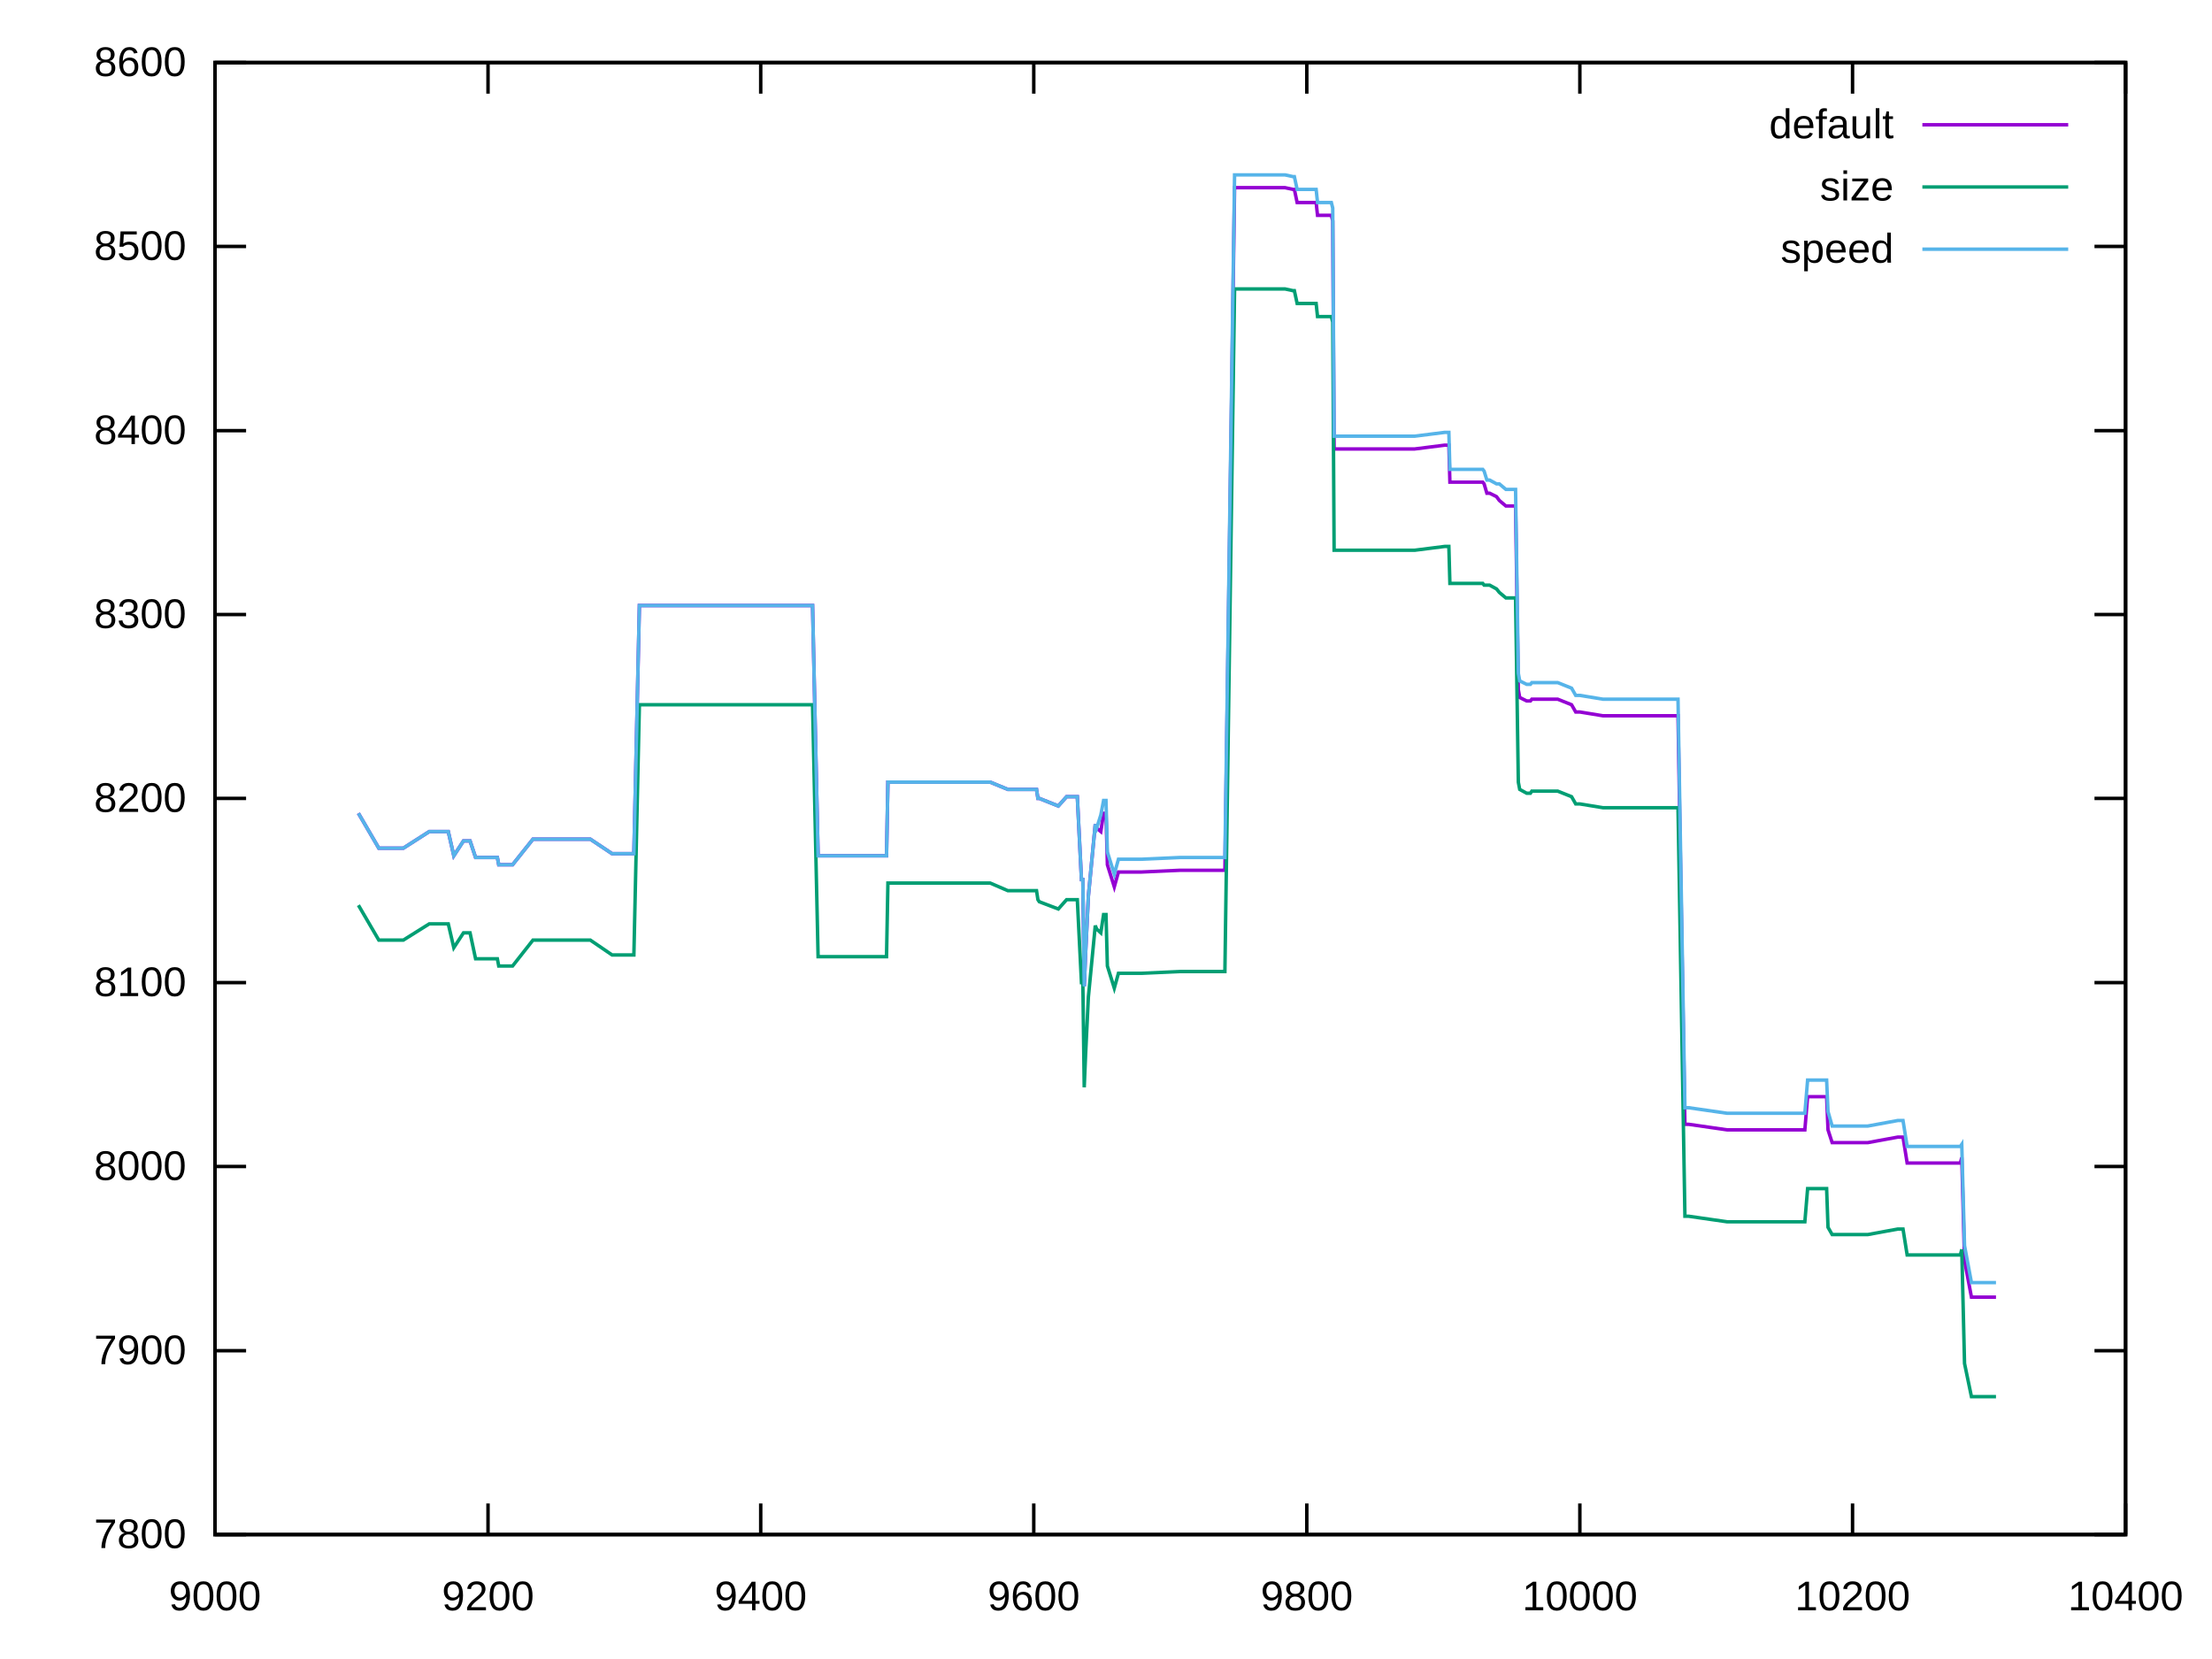
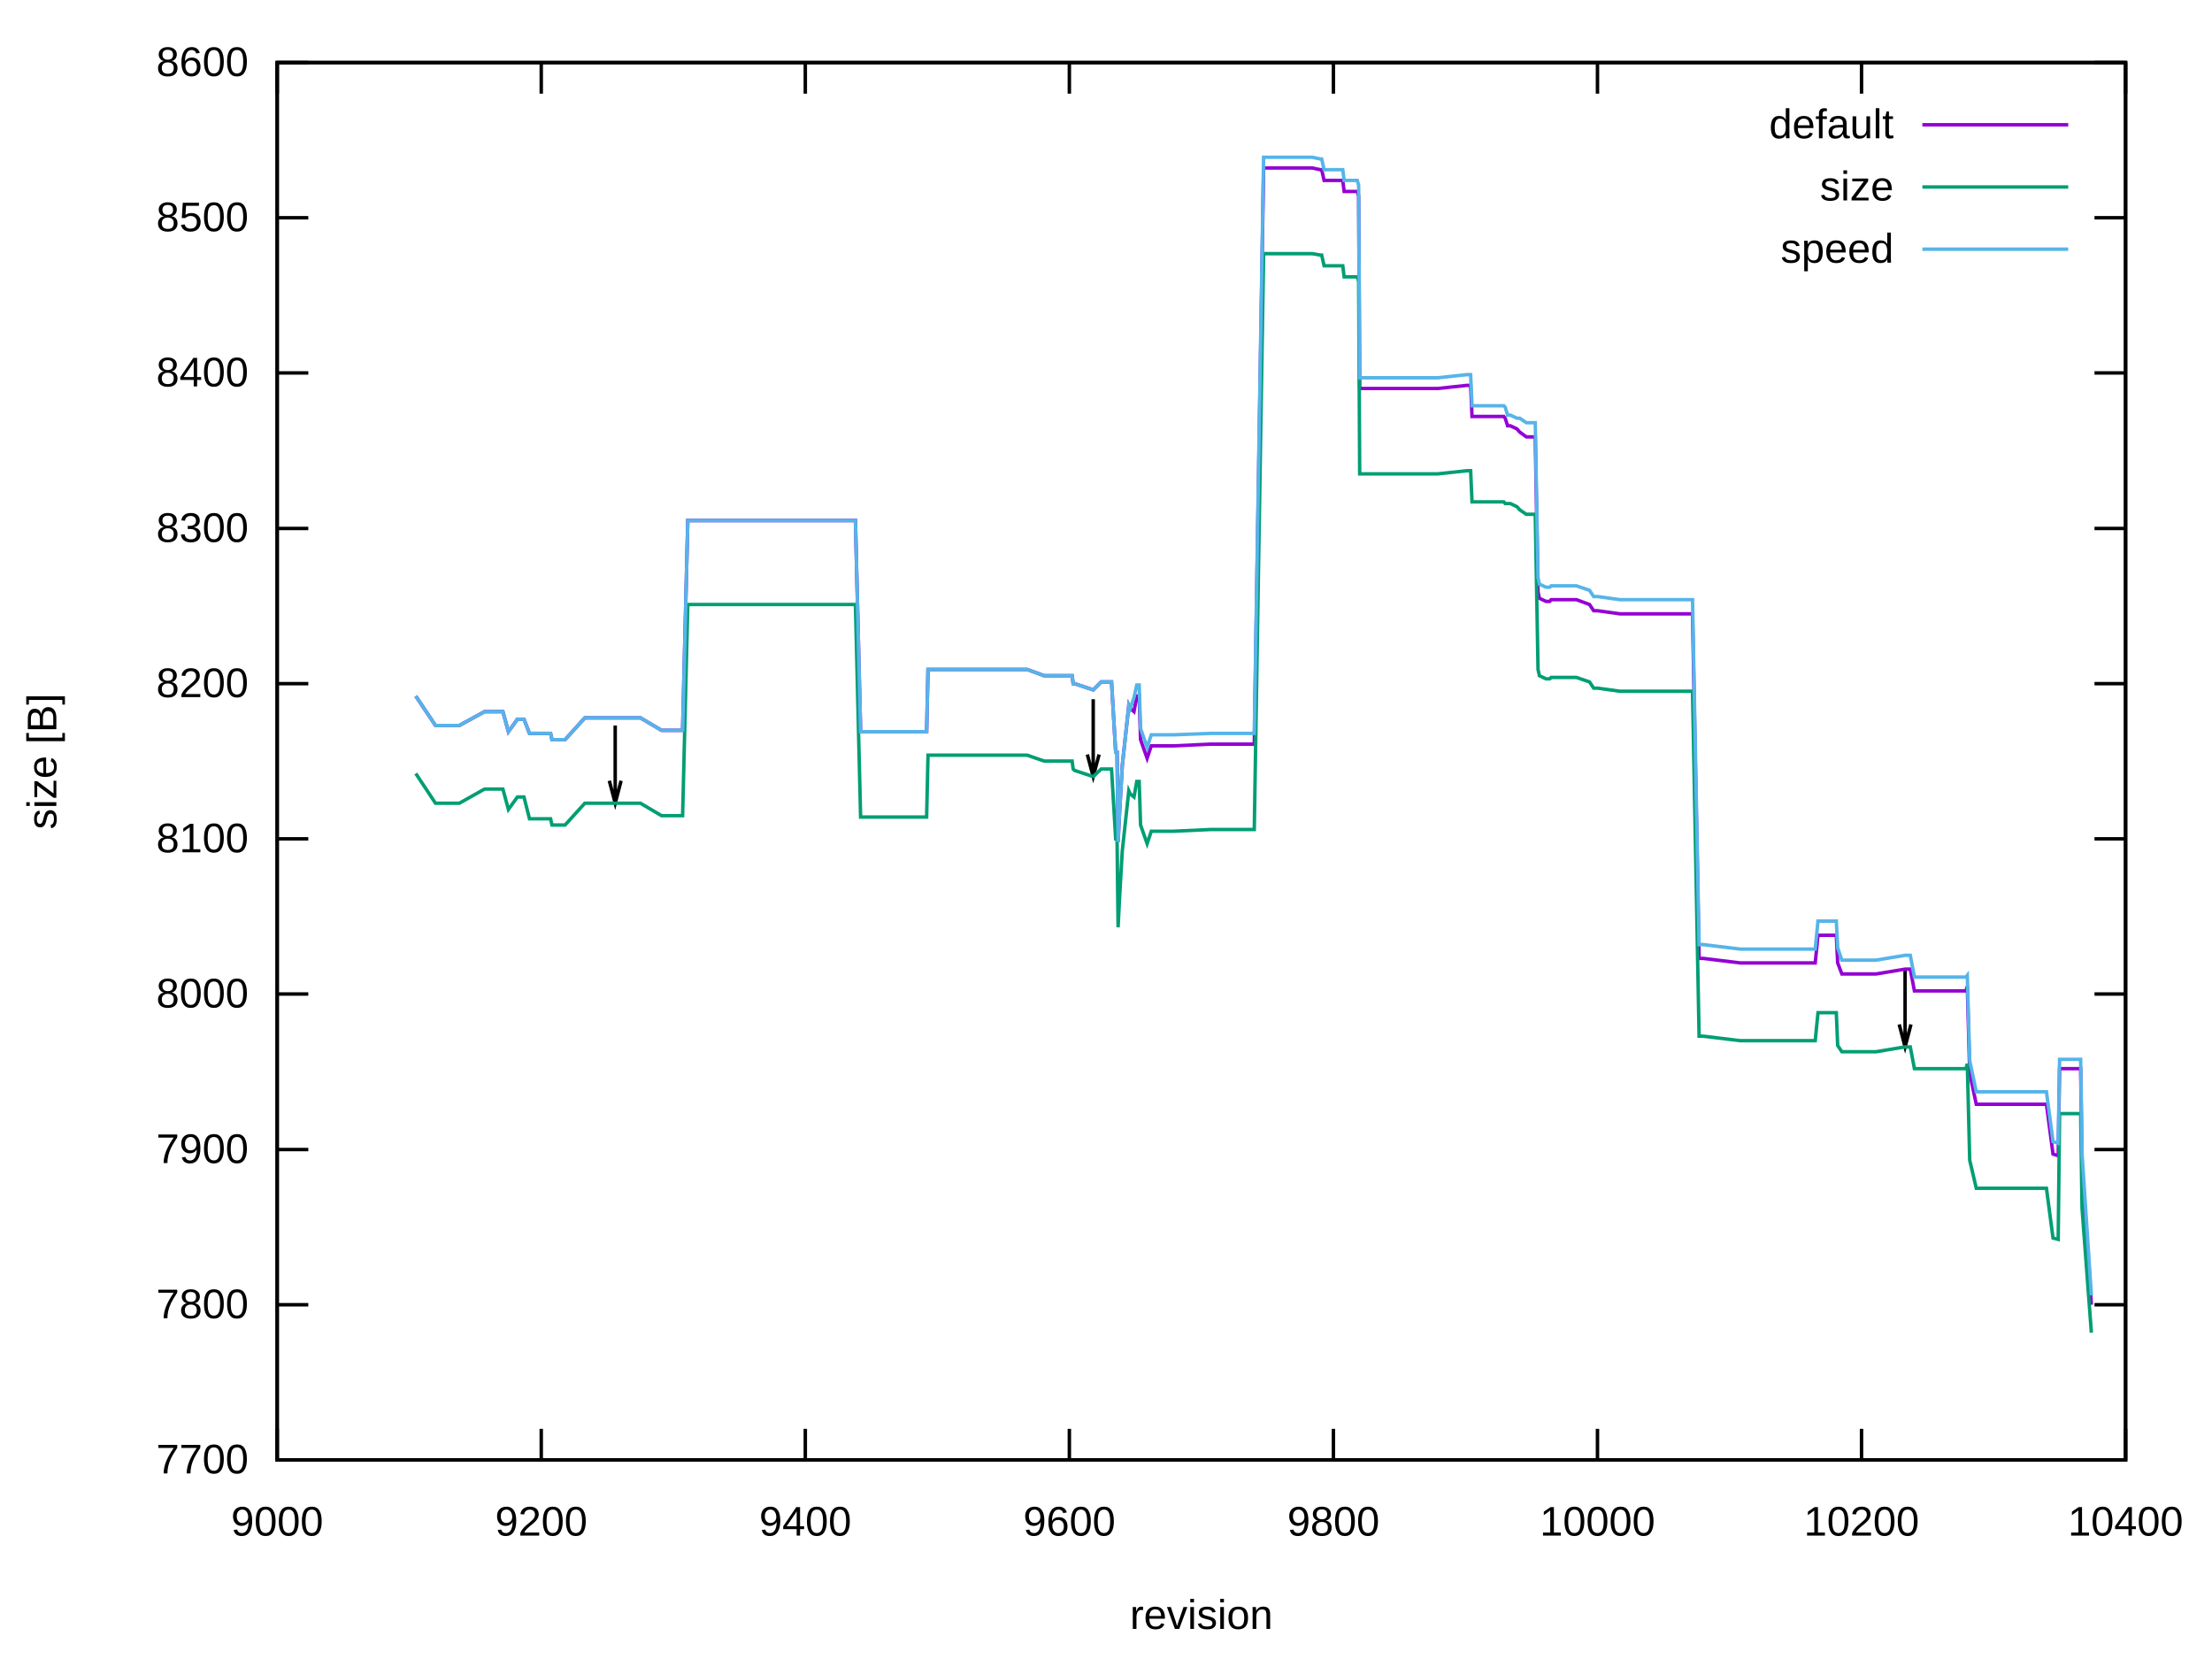
<svg xmlns="http://www.w3.org/2000/svg" xmlns:xlink="http://www.w3.org/1999/xlink" width="640" height="480" viewBox="0 0 640 480">
  <g id="gnuplot_canvas">
    <rect x="0" y="0" width="640" height="480" fill="none" />
    <defs>
      <circle id="gpDot" r="0.5" stroke-width="0.5" />
      <path id="gpPt0" stroke-width="0.222" stroke="currentColor" d="M-1,0 h2 M0,-1 v2" />
      <path id="gpPt1" stroke-width="0.222" stroke="currentColor" d="M-1,-1 L1,1 M1,-1 L-1,1" />
      <path id="gpPt2" stroke-width="0.222" stroke="currentColor" d="M-1,0 L1,0 M0,-1 L0,1 M-1,-1 L1,1 M-1,1 L1,-1" />
      <rect id="gpPt3" stroke-width="0.222" stroke="currentColor" x="-1" y="-1" width="2" height="2" />
      <rect id="gpPt4" stroke-width="0.222" stroke="currentColor" fill="currentColor" x="-1" y="-1" width="2" height="2" />
      <circle id="gpPt5" stroke-width="0.222" stroke="currentColor" cx="0" cy="0" r="1" />
      <use xlink:href="#gpPt5" id="gpPt6" fill="currentColor" stroke="none" />
      <path id="gpPt7" stroke-width="0.222" stroke="currentColor" d="M0,-1.33 L-1.33,0.67 L1.33,0.67 z" />
      <use xlink:href="#gpPt7" id="gpPt8" fill="currentColor" stroke="none" />
      <use xlink:href="#gpPt7" id="gpPt9" stroke="currentColor" transform="rotate(180)" />
      <use xlink:href="#gpPt9" id="gpPt10" fill="currentColor" stroke="none" />
      <use xlink:href="#gpPt3" id="gpPt11" stroke="currentColor" transform="rotate(45)" />
      <use xlink:href="#gpPt11" id="gpPt12" fill="currentColor" stroke="none" />
      <path id="gpPt13" stroke-width="0.222" stroke="currentColor" d="M0,1.330 L1.265,0.411 L0.782,-1.067 L-0.782,-1.076 L-1.265,0.411 z" />
      <use xlink:href="#gpPt13" id="gpPt14" fill="currentColor" stroke="none" />
      <filter id="textbox" filterUnits="objectBoundingBox" x="0" y="0" height="1" width="1">
        <feFlood flood-color="white" flood-opacity="1" result="bgnd" />
        <feComposite in="SourceGraphic" in2="bgnd" operator="atop" />
      </filter>
      <filter id="greybox" filterUnits="objectBoundingBox" x="0" y="0" height="1" width="1">
        <feFlood flood-color="lightgrey" flood-opacity="1" result="grey" />
        <feComposite in="SourceGraphic" in2="grey" operator="atop" />
      </filter>
    </defs>
    <g fill="none" color="white" stroke="currentColor" stroke-width="1.00" stroke-linecap="butt" stroke-linejoin="miter">
</g>
    <g fill="none" color="black" stroke="currentColor" stroke-width="1.00" stroke-linecap="butt" stroke-linejoin="miter">
-       <path stroke="black" d="M62.2,444.0 L71.2,444.0 M615.0,444.0 L606.0,444.0  " />
-       <g transform="translate(53.9,447.9)" stroke="none" fill="black" font-family="Arial" font-size="12.00" text-anchor="end">
+       <path stroke="black" d="M80.2,422.4 L89.2,422.4 M615.0,422.4 L606.0,422.4  " />
+       <g transform="translate(71.9,426.3)" stroke="none" fill="black" font-family="Arial" font-size="12.00" text-anchor="end">
+         <text>
+           <tspan font-family="Arial"> 7700</tspan>
+         </text>
+       </g>
+     </g>
+     <g fill="none" color="black" stroke="currentColor" stroke-width="1.00" stroke-linecap="butt" stroke-linejoin="miter">
+       <path stroke="black" d="M80.2,377.5 L89.2,377.5 M615.0,377.5 L606.0,377.5  " />
+       <g transform="translate(71.9,381.4)" stroke="none" fill="black" font-family="Arial" font-size="12.00" text-anchor="end">
        <text>
          <tspan font-family="Arial"> 7800</tspan>
        </text>
      </g>
    </g>
    <g fill="none" color="black" stroke="currentColor" stroke-width="1.00" stroke-linecap="butt" stroke-linejoin="miter">
-       <path stroke="black" d="M62.2,390.8 L71.2,390.8 M615.0,390.8 L606.0,390.8  " />
-       <g transform="translate(53.9,394.7)" stroke="none" fill="black" font-family="Arial" font-size="12.00" text-anchor="end">
+       <path stroke="black" d="M80.2,332.6 L89.2,332.6 M615.0,332.6 L606.0,332.6  " />
+       <g transform="translate(71.9,336.5)" stroke="none" fill="black" font-family="Arial" font-size="12.00" text-anchor="end">
        <text>
          <tspan font-family="Arial"> 7900</tspan>
        </text>
      </g>
    </g>
    <g fill="none" color="black" stroke="currentColor" stroke-width="1.00" stroke-linecap="butt" stroke-linejoin="miter">
-       <path stroke="black" d="M62.2,337.5 L71.2,337.5 M615.0,337.5 L606.0,337.5  " />
-       <g transform="translate(53.9,341.4)" stroke="none" fill="black" font-family="Arial" font-size="12.00" text-anchor="end">
+       <path stroke="black" d="M80.2,287.6 L89.2,287.6 M615.0,287.6 L606.0,287.6  " />
+       <g transform="translate(71.9,291.5)" stroke="none" fill="black" font-family="Arial" font-size="12.00" text-anchor="end">
        <text>
          <tspan font-family="Arial"> 8000</tspan>
        </text>
      </g>
    </g>
    <g fill="none" color="black" stroke="currentColor" stroke-width="1.00" stroke-linecap="butt" stroke-linejoin="miter">
-       <path stroke="black" d="M62.2,284.3 L71.2,284.3 M615.0,284.3 L606.0,284.3  " />
-       <g transform="translate(53.9,288.2)" stroke="none" fill="black" font-family="Arial" font-size="12.00" text-anchor="end">
+       <path stroke="black" d="M80.2,242.7 L89.2,242.7 M615.0,242.7 L606.0,242.7  " />
+       <g transform="translate(71.9,246.6)" stroke="none" fill="black" font-family="Arial" font-size="12.00" text-anchor="end">
        <text>
          <tspan font-family="Arial"> 8100</tspan>
        </text>
      </g>
    </g>
    <g fill="none" color="black" stroke="currentColor" stroke-width="1.00" stroke-linecap="butt" stroke-linejoin="miter">
-       <path stroke="black" d="M62.2,231.0 L71.2,231.0 M615.0,231.0 L606.0,231.0  " />
-       <g transform="translate(53.9,234.9)" stroke="none" fill="black" font-family="Arial" font-size="12.00" text-anchor="end">
+       <path stroke="black" d="M80.2,197.8 L89.2,197.8 M615.0,197.8 L606.0,197.8  " />
+       <g transform="translate(71.9,201.7)" stroke="none" fill="black" font-family="Arial" font-size="12.00" text-anchor="end">
        <text>
          <tspan font-family="Arial"> 8200</tspan>
        </text>
      </g>
    </g>
    <g fill="none" color="black" stroke="currentColor" stroke-width="1.00" stroke-linecap="butt" stroke-linejoin="miter">
-       <path stroke="black" d="M62.2,177.8 L71.2,177.8 M615.0,177.8 L606.0,177.8  " />
-       <g transform="translate(53.9,181.7)" stroke="none" fill="black" font-family="Arial" font-size="12.00" text-anchor="end">
+       <path stroke="black" d="M80.2,152.9 L89.2,152.9 M615.0,152.9 L606.0,152.9  " />
+       <g transform="translate(71.9,156.8)" stroke="none" fill="black" font-family="Arial" font-size="12.00" text-anchor="end">
        <text>
          <tspan font-family="Arial"> 8300</tspan>
        </text>
      </g>
    </g>
    <g fill="none" color="black" stroke="currentColor" stroke-width="1.00" stroke-linecap="butt" stroke-linejoin="miter">
-       <path stroke="black" d="M62.2,124.6 L71.2,124.6 M615.0,124.6 L606.0,124.6  " />
-       <g transform="translate(53.9,128.5)" stroke="none" fill="black" font-family="Arial" font-size="12.00" text-anchor="end">
+       <path stroke="black" d="M80.2,107.9 L89.2,107.9 M615.0,107.9 L606.0,107.9  " />
+       <g transform="translate(71.9,111.8)" stroke="none" fill="black" font-family="Arial" font-size="12.00" text-anchor="end">
        <text>
          <tspan font-family="Arial"> 8400</tspan>
        </text>
      </g>
    </g>
    <g fill="none" color="black" stroke="currentColor" stroke-width="1.00" stroke-linecap="butt" stroke-linejoin="miter">
-       <path stroke="black" d="M62.2,71.3 L71.2,71.3 M615.0,71.3 L606.0,71.3  " />
-       <g transform="translate(53.9,75.2)" stroke="none" fill="black" font-family="Arial" font-size="12.00" text-anchor="end">
+       <path stroke="black" d="M80.2,63.0 L89.2,63.0 M615.0,63.0 L606.0,63.0  " />
+       <g transform="translate(71.9,66.9)" stroke="none" fill="black" font-family="Arial" font-size="12.00" text-anchor="end">
        <text>
          <tspan font-family="Arial"> 8500</tspan>
        </text>
      </g>
    </g>
    <g fill="none" color="black" stroke="currentColor" stroke-width="1.00" stroke-linecap="butt" stroke-linejoin="miter">
-       <path stroke="black" d="M62.2,18.1 L71.2,18.1 M615.0,18.1 L606.0,18.1  " />
-       <g transform="translate(53.9,22.0)" stroke="none" fill="black" font-family="Arial" font-size="12.00" text-anchor="end">
+       <path stroke="black" d="M80.2,18.1 L89.2,18.1 M615.0,18.1 L606.0,18.1  " />
+       <g transform="translate(71.9,22.0)" stroke="none" fill="black" font-family="Arial" font-size="12.00" text-anchor="end">
        <text>
          <tspan font-family="Arial"> 8600</tspan>
        </text>
      </g>
    </g>
    <g fill="none" color="black" stroke="currentColor" stroke-width="1.00" stroke-linecap="butt" stroke-linejoin="miter">
-       <path stroke="black" d="M62.2,444.0 L62.2,435.0 M62.2,18.1 L62.2,27.1  " />
-       <g transform="translate(62.2,465.9)" stroke="none" fill="black" font-family="Arial" font-size="12.00" text-anchor="middle">
+       <path stroke="black" d="M80.2,422.4 L80.2,413.4 M80.2,18.1 L80.2,27.1  " />
+       <g transform="translate(80.2,444.3)" stroke="none" fill="black" font-family="Arial" font-size="12.00" text-anchor="middle">
        <text>
          <tspan font-family="Arial"> 9000</tspan>
        </text>
      </g>
    </g>
    <g fill="none" color="black" stroke="currentColor" stroke-width="1.00" stroke-linecap="butt" stroke-linejoin="miter">
-       <path stroke="black" d="M141.2,444.0 L141.2,435.0 M141.2,18.1 L141.2,27.1  " />
-       <g transform="translate(141.2,465.9)" stroke="none" fill="black" font-family="Arial" font-size="12.00" text-anchor="middle">
+       <path stroke="black" d="M156.6,422.4 L156.6,413.4 M156.6,18.1 L156.6,27.1  " />
+       <g transform="translate(156.6,444.3)" stroke="none" fill="black" font-family="Arial" font-size="12.00" text-anchor="middle">
        <text>
          <tspan font-family="Arial"> 9200</tspan>
        </text>
      </g>
    </g>
    <g fill="none" color="black" stroke="currentColor" stroke-width="1.00" stroke-linecap="butt" stroke-linejoin="miter">
-       <path stroke="black" d="M220.1,444.0 L220.1,435.0 M220.1,18.1 L220.1,27.1  " />
-       <g transform="translate(220.1,465.9)" stroke="none" fill="black" font-family="Arial" font-size="12.00" text-anchor="middle">
+       <path stroke="black" d="M233.0,422.4 L233.0,413.4 M233.0,18.1 L233.0,27.1  " />
+       <g transform="translate(233.0,444.3)" stroke="none" fill="black" font-family="Arial" font-size="12.00" text-anchor="middle">
        <text>
          <tspan font-family="Arial"> 9400</tspan>
        </text>
      </g>
    </g>
    <g fill="none" color="black" stroke="currentColor" stroke-width="1.00" stroke-linecap="butt" stroke-linejoin="miter">
-       <path stroke="black" d="M299.1,444.0 L299.1,435.0 M299.1,18.1 L299.1,27.1  " />
-       <g transform="translate(299.1,465.9)" stroke="none" fill="black" font-family="Arial" font-size="12.00" text-anchor="middle">
+       <path stroke="black" d="M309.4,422.4 L309.4,413.4 M309.4,18.1 L309.4,27.1  " />
+       <g transform="translate(309.4,444.3)" stroke="none" fill="black" font-family="Arial" font-size="12.00" text-anchor="middle">
        <text>
          <tspan font-family="Arial"> 9600</tspan>
        </text>
      </g>
    </g>
    <g fill="none" color="black" stroke="currentColor" stroke-width="1.00" stroke-linecap="butt" stroke-linejoin="miter">
-       <path stroke="black" d="M378.1,444.0 L378.1,435.0 M378.1,18.1 L378.1,27.1  " />
-       <g transform="translate(378.1,465.9)" stroke="none" fill="black" font-family="Arial" font-size="12.00" text-anchor="middle">
+       <path stroke="black" d="M385.8,422.4 L385.8,413.4 M385.8,18.1 L385.8,27.1  " />
+       <g transform="translate(385.8,444.3)" stroke="none" fill="black" font-family="Arial" font-size="12.00" text-anchor="middle">
        <text>
          <tspan font-family="Arial"> 9800</tspan>
        </text>
      </g>
    </g>
    <g fill="none" color="black" stroke="currentColor" stroke-width="1.00" stroke-linecap="butt" stroke-linejoin="miter">
-       <path stroke="black" d="M457.1,444.0 L457.1,435.0 M457.1,18.1 L457.1,27.1  " />
-       <g transform="translate(457.1,465.9)" stroke="none" fill="black" font-family="Arial" font-size="12.00" text-anchor="middle">
+       <path stroke="black" d="M462.2,422.4 L462.2,413.4 M462.2,18.1 L462.2,27.1  " />
+       <g transform="translate(462.2,444.3)" stroke="none" fill="black" font-family="Arial" font-size="12.00" text-anchor="middle">
        <text>
          <tspan font-family="Arial"> 10000</tspan>
        </text>
      </g>
    </g>
    <g fill="none" color="black" stroke="currentColor" stroke-width="1.00" stroke-linecap="butt" stroke-linejoin="miter">
-       <path stroke="black" d="M536.0,444.0 L536.0,435.0 M536.0,18.1 L536.0,27.1  " />
-       <g transform="translate(536.0,465.9)" stroke="none" fill="black" font-family="Arial" font-size="12.00" text-anchor="middle">
+       <path stroke="black" d="M538.6,422.4 L538.6,413.4 M538.6,18.1 L538.6,27.1  " />
+       <g transform="translate(538.6,444.3)" stroke="none" fill="black" font-family="Arial" font-size="12.00" text-anchor="middle">
        <text>
          <tspan font-family="Arial"> 10200</tspan>
        </text>
      </g>
    </g>
    <g fill="none" color="black" stroke="currentColor" stroke-width="1.00" stroke-linecap="butt" stroke-linejoin="miter">
-       <path stroke="black" d="M615.0,444.0 L615.0,435.0 M615.0,18.1 L615.0,27.1  " />
-       <g transform="translate(615.0,465.9)" stroke="none" fill="black" font-family="Arial" font-size="12.00" text-anchor="middle">
+       <path stroke="black" d="M615.0,422.4 L615.0,413.4 M615.0,18.1 L615.0,27.1  " />
+       <g transform="translate(615.0,444.3)" stroke="none" fill="black" font-family="Arial" font-size="12.00" text-anchor="middle">
        <text>
          <tspan font-family="Arial"> 10400</tspan>
        </text>
      </g>
    </g>
    <g fill="none" color="black" stroke="currentColor" stroke-width="1.00" stroke-linecap="butt" stroke-linejoin="miter">
</g>
    <g fill="none" color="black" stroke="currentColor" stroke-width="1.00" stroke-linecap="butt" stroke-linejoin="miter">
-       <path stroke="black" d="M62.2,18.1 L62.2,444.0 L615.0,444.0 L615.0,18.1 L62.2,18.1 Z  " />
+       <path stroke="black" d="M80.2,18.1 L80.2,422.4 L615.0,422.4 L615.0,18.1 L80.2,18.1 Z  " />
+       <path stroke="black" d="M176.3,225.9 L178.0,232.4 L179.7,225.9 M178.0,209.9 L178.0,232.4 M314.6,218.3 L316.3,224.7 L318.0,218.3   M316.3,202.3 L316.3,224.7 M549.5,296.4 L551.2,302.9 L552.9,296.4 M551.2,280.4 L551.2,302.9  " />
+     </g>
+     <g fill="none" color="black" stroke="currentColor" stroke-width="1.00" stroke-linecap="butt" stroke-linejoin="miter">
+       <g transform="translate(16.3,220.3) rotate(270)" stroke="none" fill="black" font-family="Arial" font-size="12.00" text-anchor="middle">
+         <text>
+           <tspan font-family="Arial">size [B]</tspan>
+         </text>
+       </g>
+     </g>
+     <g fill="none" color="black" stroke="currentColor" stroke-width="1.00" stroke-linecap="butt" stroke-linejoin="miter">
+       <g transform="translate(347.6,471.3)" stroke="none" fill="black" font-family="Arial" font-size="12.00" text-anchor="middle">
+         <text>
+           <tspan font-family="Arial">revision</tspan>
+         </text>
+       </g>
    </g>
    <g fill="none" color="black" stroke="currentColor" stroke-width="1.00" stroke-linecap="butt" stroke-linejoin="miter">
</g>
    <g id="gnuplot_plot_1">
      <g fill="none" color="black" stroke="currentColor" stroke-width="1.00" stroke-linecap="butt" stroke-linejoin="miter">
        <g transform="translate(547.9,40.0)" stroke="none" fill="black" font-family="Arial" font-size="12.00" text-anchor="end">
          <text>
            <tspan font-family="Arial">default</tspan>
          </text>
        </g>
      </g>
      <g fill="none" color="black" stroke="currentColor" stroke-width="1.00" stroke-linecap="butt" stroke-linejoin="miter">
-         <path stroke="rgb(148,   0, 211)" d="M556.2,36.1 L598.4,36.1 M103.7,235.3 L109.6,245.4 L111.2,245.4 L112.3,245.4 L116.7,245.4 L124.2,240.6   L129.7,240.6 L131.3,247.6 L134.1,243.3 L136.0,243.3 L137.6,248.1 L138.4,248.1 L143.9,248.1 L144.3,250.2   L148.3,250.2 L154.2,242.8 L163.3,242.8 L170.8,242.8 L177.1,247.0 L183.4,247.0 L185.0,175.2 L188.2,175.2   L202.0,175.2 L210.7,175.2 L229.6,175.2 L235.1,175.2 L236.7,247.6 L237.9,247.6 L240.7,247.6 L244.2,247.6   L250.9,247.6 L254.5,247.6 L256.5,247.6 L256.9,226.3 L258.8,226.3 L267.9,226.3 L275.4,226.3 L279.4,226.3   L286.5,226.3 L291.6,228.4 L294.8,228.4 L297.5,228.4 L299.5,228.4 L299.9,228.4 L300.3,231.0 L300.7,231.0   L306.2,233.2 L308.6,230.5 L311.7,230.5 L312.9,254.5 L313.3,254.5 L313.7,285.4 L314.1,275.8 L314.9,259.3   L316.9,238.5 L317.3,239.6 L318.5,240.6 L319.3,235.3 L320.0,235.3 L320.4,250.2 L322.4,256.6 L323.6,252.3   L324.4,252.3 L324.8,252.3 L325.2,252.3 L330.3,252.3 L341.4,251.8 L350.4,251.8 L354.4,251.8 L357.2,54.3   L358.7,54.3 L362.7,54.3 L363.9,54.3 L364.3,54.3 L364.7,54.3 L365.1,54.3 L367.4,54.3 L371.8,54.3   L374.1,54.8 L374.5,54.8 L375.3,58.6 L376.9,58.6 L379.3,58.6 L380.8,58.6 L381.2,62.3 L384.0,62.3   L385.2,62.3 L385.6,63.9 L386.0,129.9 L389.9,129.9 L390.7,129.9 L392.3,129.9 L409.3,129.9 L418.0,128.8   L419.2,128.8 L419.5,139.5 L425.1,139.5 L427.8,139.5 L428.6,139.5 L429.0,139.5 L429.4,140.0 L430.2,142.7   L431.0,142.7 L433.0,143.7 L433.8,144.8 L435.7,146.4 L436.9,146.4 L438.5,146.4 L439.3,199.6 L439.7,201.8   L441.7,202.8 L442.1,202.8 L442.8,202.8 L443.2,202.3 L444.8,202.3 L447.6,202.3 L450.7,202.3 L454.7,203.9   L455.9,206.0 L457.1,206.0 L463.8,207.1 L476.0,207.1 L480.0,207.1 L484.3,207.1 L485.5,207.1 L487.5,325.3   L488.6,325.3 L499.7,326.9 L506.0,326.9 L515.1,326.9 L521.4,326.9 L522.2,326.9 L523.0,317.3 L525.8,317.3   L528.5,317.3 L528.9,326.9 L530.1,330.6 L532.9,330.6 L539.6,330.6 L540.4,330.6 L549.1,329.0 L550.6,329.0   L551.8,336.5 L563.7,336.5 L567.2,336.5 L567.6,334.9 L568.4,364.7 L570.4,375.3 L575.5,375.3 L577.5,375.3    " />
+         <path stroke="rgb(148,   0, 211)" d="M556.2,36.1 L598.4,36.1 M120.3,201.4 L126.0,209.9 L127.6,209.9 L128.7,209.9 L132.9,209.9 L140.2,205.9   L145.5,205.9 L147.1,211.7 L149.7,208.1 L151.6,208.1 L153.2,212.2 L153.9,212.2 L159.3,212.2 L159.7,214.0   L163.5,214.0 L169.2,207.7 L178.0,207.7 L185.3,207.7 L191.4,211.3 L197.5,211.3 L199.0,150.6 L202.1,150.6   L215.4,150.6 L223.8,150.6 L242.2,150.6 L247.5,150.6 L249.0,211.7 L250.2,211.7 L252.9,211.7 L256.3,211.7   L262.8,211.7 L266.2,211.7 L268.1,211.7 L268.5,193.7 L270.4,193.7 L279.2,193.7 L286.5,193.7 L290.3,193.7   L297.2,193.7 L302.1,195.5 L305.2,195.5 L307.9,195.5 L309.8,195.5 L310.2,195.5 L310.5,197.8 L310.9,197.8   L316.3,199.6 L318.6,197.3 L321.6,197.3 L322.8,217.6 L323.2,217.6 L323.5,243.6 L323.9,235.5 L324.7,221.6   L326.6,204.1 L327.0,205.0 L328.1,205.9 L328.9,201.4 L329.6,201.4 L330.0,214.0 L331.9,219.4 L333.1,215.8   L333.8,215.8 L334.2,215.8 L334.6,215.8 L339.6,215.8 L350.3,215.3 L359.1,215.3 L362.9,215.3 L365.6,48.6   L367.1,48.6 L370.9,48.6 L372.0,48.6 L372.4,48.6 L372.8,48.6 L373.2,48.6 L375.5,48.6 L379.7,48.6   L382.0,49.1 L382.4,49.1 L383.1,52.2 L384.7,52.2 L386.9,52.2 L388.5,52.2 L388.9,55.4 L391.5,55.4   L392.7,55.4 L393.1,56.7 L393.4,112.4 L397.3,112.4 L398.0,112.4 L399.6,112.4 L416.0,112.4 L424.4,111.5   L425.5,111.5 L425.9,120.5 L431.3,120.5 L433.9,120.5 L434.7,120.5 L435.1,120.5 L435.5,121.0 L436.2,123.2   L437.0,123.2 L438.9,124.1 L439.7,125.0 L441.6,126.4 L442.7,126.4 L444.2,126.4 L445.0,171.3 L445.4,173.1   L447.3,174.0 L447.7,174.0 L448.4,174.0 L448.8,173.5 L450.4,173.5 L453.0,173.5 L456.1,173.5 L459.9,174.9   L461.1,176.7 L462.2,176.7 L468.7,177.6 L480.5,177.6 L484.4,177.6 L488.6,177.6 L489.7,177.6 L491.6,277.3   L492.8,277.3 L503.5,278.6 L509.6,278.6 L518.4,278.6 L524.5,278.6 L525.2,278.6 L526.0,270.6 L528.7,270.6   L531.3,270.6 L531.7,278.6 L532.9,281.8 L535.5,281.8 L542.0,281.8 L542.8,281.8 L551.2,280.4 L552.7,280.4   L553.9,286.7 L565.3,286.7 L568.8,286.7 L569.2,285.4 L569.9,310.5 L571.8,319.5 L576.8,319.5 L578.7,319.5   L580.6,319.5 L582.1,319.5 L592.1,319.5 L594.0,333.9 L595.5,334.4 L595.9,309.2 L602.0,309.2 L602.4,336.6   L605.1,377.5  " />
      </g>
    </g>
    <g id="gnuplot_plot_2">
      <g fill="none" color="black" stroke="currentColor" stroke-width="1.00" stroke-linecap="butt" stroke-linejoin="miter">
        <g transform="translate(547.9,58.0)" stroke="none" fill="black" font-family="Arial" font-size="12.00" text-anchor="end">
          <text>
            <tspan font-family="Arial">size</tspan>
          </text>
        </g>
      </g>
      <g fill="none" color="black" stroke="currentColor" stroke-width="1.00" stroke-linecap="butt" stroke-linejoin="miter">
-         <path stroke="rgb(  0, 158, 115)" d="M556.2,54.1 L598.4,54.1 M103.7,261.9 L109.6,272.0 L111.2,272.0 L112.3,272.0 L116.7,272.0 L124.2,267.3   L129.7,267.3 L131.3,274.2 L134.1,269.9 L136.0,269.9 L137.6,277.4 L138.4,277.4 L143.9,277.4 L144.3,279.5   L148.3,279.5 L154.2,272.0 L163.3,272.0 L170.8,272.0 L177.1,276.3 L183.4,276.3 L185.0,203.9 L188.2,203.9   L202.0,203.9 L210.7,203.9 L229.6,203.9 L235.1,203.9 L236.7,276.8 L237.9,276.8 L240.7,276.8 L244.2,276.8   L250.9,276.8 L254.5,276.8 L256.5,276.8 L256.9,255.5 L258.8,255.5 L267.9,255.5 L275.4,255.5 L279.4,255.5   L286.5,255.5 L291.6,257.7 L294.8,257.7 L297.5,257.7 L299.5,257.7 L299.9,257.7 L300.3,260.3 L300.7,260.9   L306.2,263.0 L308.6,260.3 L311.7,260.3 L312.9,284.3 L313.3,284.3 L313.7,314.6 L314.1,305.1 L314.9,288.5   L316.9,267.8 L317.3,268.8 L318.5,269.9 L319.3,264.6 L320.0,264.6 L320.4,279.5 L322.4,285.9 L323.6,281.6   L324.4,281.6 L324.8,281.6 L325.2,281.6 L330.3,281.6 L341.4,281.1 L350.4,281.1 L354.4,281.1 L357.2,83.6   L358.7,83.6 L362.7,83.6 L363.9,83.6 L364.3,83.6 L364.7,83.6 L365.1,83.6 L367.4,83.6 L371.8,83.6   L374.1,84.1 L374.5,84.1 L375.3,87.8 L376.9,87.8 L379.3,87.8 L380.8,87.8 L381.2,91.6 L384.0,91.6   L385.2,91.6 L385.6,93.2 L386.0,159.2 L389.9,159.2 L390.7,159.2 L392.3,159.2 L409.3,159.2 L418.0,158.1   L419.2,158.1 L419.5,168.8 L425.1,168.8 L427.8,168.8 L428.6,168.8 L429.0,168.8 L429.4,169.3 L430.2,169.3   L431.0,169.3 L433.0,170.4 L433.8,171.4 L435.7,173.0 L436.9,173.0 L438.5,173.0 L439.3,226.3 L439.7,228.4   L441.7,229.5 L442.1,229.5 L442.8,229.5 L443.2,228.9 L444.8,228.9 L447.6,228.9 L450.7,228.9 L454.7,230.5   L455.9,232.6 L457.1,232.6 L463.8,233.7 L476.0,233.7 L480.0,233.7 L484.3,233.7 L485.5,233.7 L487.5,351.9   L488.6,351.9 L499.7,353.5 L506.0,353.5 L515.1,353.5 L521.4,353.5 L522.2,353.5 L523.0,343.9 L525.8,343.9   L528.5,343.9 L528.9,355.1 L530.1,357.2 L532.9,357.2 L539.6,357.2 L540.4,357.2 L549.1,355.6 L550.6,355.6   L551.8,363.1 L563.7,363.1 L567.2,363.1 L567.6,361.5 L568.4,394.5 L570.4,404.1 L575.5,404.1 L577.5,404.1    " />
+         <path stroke="rgb(  0, 158, 115)" d="M556.2,54.1 L598.4,54.1 M120.3,223.8 L126.0,232.4 L127.6,232.4 L128.7,232.4 L132.9,232.4 L140.2,228.3   L145.5,228.3 L147.1,234.2 L149.7,230.6 L151.6,230.6 L153.2,236.9 L153.9,236.9 L159.3,236.9 L159.7,238.7   L163.5,238.7 L169.2,232.4 L178.0,232.4 L185.3,232.4 L191.4,236.0 L197.5,236.0 L199.0,174.9 L202.1,174.9   L215.4,174.9 L223.8,174.9 L242.2,174.9 L247.5,174.9 L249.0,236.4 L250.2,236.4 L252.9,236.4 L256.3,236.4   L262.8,236.4 L266.2,236.4 L268.1,236.4 L268.5,218.5 L270.4,218.5 L279.2,218.5 L286.5,218.5 L290.3,218.5   L297.2,218.5 L302.1,220.2 L305.2,220.2 L307.9,220.2 L309.8,220.2 L310.2,220.2 L310.5,222.5 L310.9,222.9   L316.3,224.7 L318.6,222.5 L321.6,222.5 L322.8,242.7 L323.2,242.7 L323.5,268.3 L323.9,260.2 L324.7,246.3   L326.6,228.8 L327.0,229.7 L328.1,230.6 L328.9,226.1 L329.6,226.1 L330.0,238.7 L331.9,244.1 L333.1,240.5   L333.8,240.5 L334.2,240.5 L334.6,240.5 L339.6,240.5 L350.3,240.0 L359.1,240.0 L362.9,240.0 L365.6,73.4   L367.1,73.4 L370.9,73.4 L372.0,73.4 L372.4,73.4 L372.8,73.4 L373.2,73.4 L375.5,73.4 L379.7,73.4   L382.0,73.8 L382.4,73.8 L383.1,76.9 L384.7,76.9 L386.9,76.9 L388.5,76.9 L388.9,80.1 L391.5,80.1   L392.7,80.1 L393.1,81.4 L393.4,137.1 L397.3,137.1 L398.0,137.1 L399.6,137.1 L416.0,137.1 L424.4,136.2   L425.5,136.2 L425.9,145.2 L431.3,145.2 L433.9,145.2 L434.7,145.2 L435.1,145.2 L435.5,145.7 L436.2,145.7   L437.0,145.7 L438.9,146.6 L439.7,147.5 L441.6,148.8 L442.7,148.8 L444.2,148.8 L445.0,193.7 L445.4,195.5   L447.3,196.4 L447.7,196.4 L448.4,196.4 L448.8,196.0 L450.4,196.0 L453.0,196.0 L456.1,196.0 L459.9,197.3   L461.1,199.1 L462.2,199.1 L468.7,200.0 L480.5,200.0 L484.4,200.0 L488.6,200.0 L489.7,200.0 L491.6,299.8   L492.8,299.8 L503.5,301.1 L509.6,301.1 L518.4,301.1 L524.5,301.1 L525.2,301.1 L526.0,293.0 L528.7,293.0   L531.3,293.0 L531.7,302.5 L532.9,304.3 L535.5,304.3 L542.0,304.3 L542.8,304.3 L551.2,302.9 L552.7,302.9   L553.9,309.2 L565.3,309.2 L568.8,309.2 L569.2,307.8 L569.9,335.7 L571.8,343.8 L576.8,343.8 L578.7,343.8   L580.6,343.8 L582.1,343.8 L592.1,343.8 L594.0,358.2 L595.5,358.6 L595.9,322.2 L602.0,322.2 L602.4,349.6   L605.1,385.6  " />
      </g>
    </g>
    <g id="gnuplot_plot_3">
      <g fill="none" color="black" stroke="currentColor" stroke-width="1.00" stroke-linecap="butt" stroke-linejoin="miter">
        <g transform="translate(547.9,76.0)" stroke="none" fill="black" font-family="Arial" font-size="12.00" text-anchor="end">
          <text>
            <tspan font-family="Arial">speed</tspan>
          </text>
        </g>
      </g>
      <g fill="none" color="black" stroke="currentColor" stroke-width="1.00" stroke-linecap="butt" stroke-linejoin="miter">
-         <path stroke="rgb( 86, 180, 233)" d="M556.2,72.1 L598.4,72.1 M103.7,235.3 L109.6,245.4 L111.2,245.4 L112.3,245.4 L116.7,245.4 L124.2,240.6   L129.7,240.6 L131.3,247.6 L134.1,243.3 L136.0,243.3 L137.6,248.1 L138.4,248.1 L143.9,248.1 L144.3,250.2   L148.3,250.2 L154.2,242.8 L163.3,242.8 L170.8,242.8 L177.1,247.0 L183.4,247.0 L185.0,175.2 L188.2,175.2   L202.0,175.2 L210.7,175.2 L229.6,175.2 L235.1,175.2 L236.7,247.6 L237.9,247.6 L240.7,247.6 L244.2,247.6   L250.9,247.6 L254.5,247.6 L256.5,247.6 L256.9,226.3 L258.8,226.3 L267.9,226.3 L275.4,226.3 L279.4,226.3   L286.5,226.3 L291.6,228.4 L294.8,228.4 L297.5,228.4 L299.5,228.4 L299.9,228.4 L300.3,231.0 L300.7,231.0   L306.2,233.2 L308.6,230.5 L311.7,230.5 L312.9,254.5 L313.3,254.5 L313.7,285.4 L314.1,275.8 L314.9,259.3   L316.9,238.5 L317.3,239.6 L318.5,235.8 L319.3,231.6 L320.0,231.6 L320.4,246.5 L322.4,252.9 L323.6,248.6   L324.4,248.6 L324.8,248.6 L325.2,248.6 L330.3,248.6 L341.4,248.1 L350.4,248.1 L354.4,248.1 L357.2,50.6   L358.7,50.6 L362.7,50.6 L363.9,50.6 L364.3,50.6 L364.7,50.6 L365.1,50.6 L367.4,50.6 L371.8,50.6   L374.1,51.1 L374.5,51.1 L375.3,54.8 L376.9,54.8 L379.3,54.8 L380.8,54.8 L381.2,58.6 L384.0,58.6   L385.2,58.6 L385.6,60.2 L386.0,126.2 L389.9,126.2 L390.7,126.2 L392.3,126.2 L409.3,126.2 L418.0,125.1   L419.2,125.1 L419.5,135.8 L425.1,135.8 L427.8,135.8 L428.6,135.8 L429.0,135.8 L429.4,136.3 L430.2,138.9   L431.0,138.9 L433.0,140.0 L433.8,140.0 L435.7,141.6 L436.9,141.6 L438.5,141.6 L439.3,194.8 L439.7,197.0   L441.7,198.0 L442.1,198.0 L442.8,198.0 L443.2,197.5 L444.8,197.5 L447.6,197.5 L450.7,197.5 L454.7,199.1   L455.9,201.2 L457.1,201.2 L463.8,202.3 L476.0,202.3 L480.0,202.3 L484.3,202.3 L485.5,202.3 L487.5,320.5   L488.6,320.5 L499.7,322.1 L506.0,322.1 L515.1,322.1 L521.4,322.1 L522.2,322.1 L523.0,312.5 L525.8,312.5   L528.5,312.5 L528.9,321.6 L530.1,325.8 L532.9,325.8 L539.6,325.8 L540.4,325.8 L549.1,324.2 L550.6,324.2   L551.8,331.7 L563.7,331.7 L567.2,331.7 L567.6,331.1 L568.4,360.4 L570.4,371.1 L575.5,371.1 L577.5,371.1    " />
+         <path stroke="rgb( 86, 180, 233)" d="M556.2,72.1 L598.4,72.1 M120.3,201.4 L126.0,209.9 L127.6,209.9 L128.7,209.9 L132.9,209.9 L140.2,205.9   L145.5,205.9 L147.1,211.7 L149.7,208.1 L151.6,208.1 L153.2,212.2 L153.9,212.2 L159.3,212.2 L159.7,214.0   L163.5,214.0 L169.2,207.7 L178.0,207.7 L185.3,207.7 L191.4,211.3 L197.5,211.3 L199.0,150.6 L202.1,150.6   L215.4,150.6 L223.8,150.6 L242.2,150.6 L247.5,150.6 L249.0,211.7 L250.2,211.7 L252.9,211.7 L256.3,211.7   L262.8,211.7 L266.2,211.7 L268.1,211.7 L268.5,193.7 L270.4,193.7 L279.2,193.7 L286.5,193.7 L290.3,193.7   L297.2,193.7 L302.1,195.5 L305.2,195.5 L307.9,195.5 L309.8,195.5 L310.2,195.5 L310.5,197.8 L310.9,197.8   L316.3,199.6 L318.6,197.3 L321.6,197.3 L322.8,217.6 L323.2,217.6 L323.5,243.6 L323.9,235.5 L324.7,221.6   L326.6,204.1 L327.0,205.0 L328.1,201.8 L328.9,198.2 L329.6,198.2 L330.0,210.8 L331.9,216.2 L333.1,212.6   L333.8,212.6 L334.2,212.6 L334.6,212.6 L339.6,212.6 L350.3,212.2 L359.1,212.2 L362.9,212.2 L365.6,45.5   L367.1,45.5 L370.9,45.5 L372.0,45.5 L372.4,45.5 L372.8,45.5 L373.2,45.5 L375.5,45.5 L379.7,45.5   L382.0,46.0 L382.4,46.0 L383.1,49.1 L384.7,49.1 L386.9,49.1 L388.5,49.1 L388.9,52.2 L391.5,52.2   L392.7,52.2 L393.1,53.6 L393.4,109.3 L397.3,109.3 L398.0,109.3 L399.6,109.3 L416.0,109.3 L424.4,108.4   L425.5,108.4 L425.9,117.4 L431.3,117.4 L433.9,117.4 L434.7,117.4 L435.1,117.4 L435.5,117.8 L436.2,120.1   L437.0,120.1 L438.9,121.0 L439.7,121.0 L441.6,122.3 L442.7,122.3 L444.2,122.3 L445.0,167.2 L445.4,169.0   L447.3,169.9 L447.7,169.9 L448.4,169.9 L448.8,169.5 L450.4,169.5 L453.0,169.5 L456.1,169.5 L459.9,170.8   L461.1,172.6 L462.2,172.6 L468.7,173.5 L480.5,173.5 L484.4,173.5 L488.6,173.5 L489.7,173.5 L491.6,273.3   L492.8,273.3 L503.5,274.6 L509.6,274.6 L518.4,274.6 L524.5,274.6 L525.2,274.6 L526.0,266.5 L528.7,266.5   L531.3,266.5 L531.7,274.2 L532.9,277.8 L535.5,277.8 L542.0,277.8 L542.8,277.8 L551.2,276.4 L552.7,276.4   L553.9,282.7 L565.3,282.7 L568.8,282.7 L569.2,282.2 L569.9,306.9 L571.8,315.9 L576.8,315.9 L578.7,315.9   L580.6,315.9 L582.1,315.9 L592.1,315.9 L594.0,330.3 L595.5,330.8 L595.9,306.5 L602.0,306.5 L602.4,333.9   L605.1,374.8  " />
      </g>
    </g>
    <g fill="none" color="white" stroke="rgb( 86, 180, 233)" stroke-width="2.00" stroke-linecap="butt" stroke-linejoin="miter">
</g>
    <g fill="none" color="black" stroke="currentColor" stroke-width="2.00" stroke-linecap="butt" stroke-linejoin="miter">
</g>
    <g fill="none" color="black" stroke="black" stroke-width="1.00" stroke-linecap="butt" stroke-linejoin="miter">
</g>
    <g fill="none" color="black" stroke="currentColor" stroke-width="1.00" stroke-linecap="butt" stroke-linejoin="miter">
-       <path stroke="black" d="M62.2,18.1 L62.2,444.0 L615.0,444.0 L615.0,18.1 L62.2,18.1 Z  " />
+       <path stroke="black" d="M80.2,18.1 L80.2,422.4 L615.0,422.4 L615.0,18.1 L80.2,18.1 Z  " />
    </g>
    <g fill="none" color="black" stroke="currentColor" stroke-width="1.00" stroke-linecap="butt" stroke-linejoin="miter">
</g>
  </g>
</svg>
